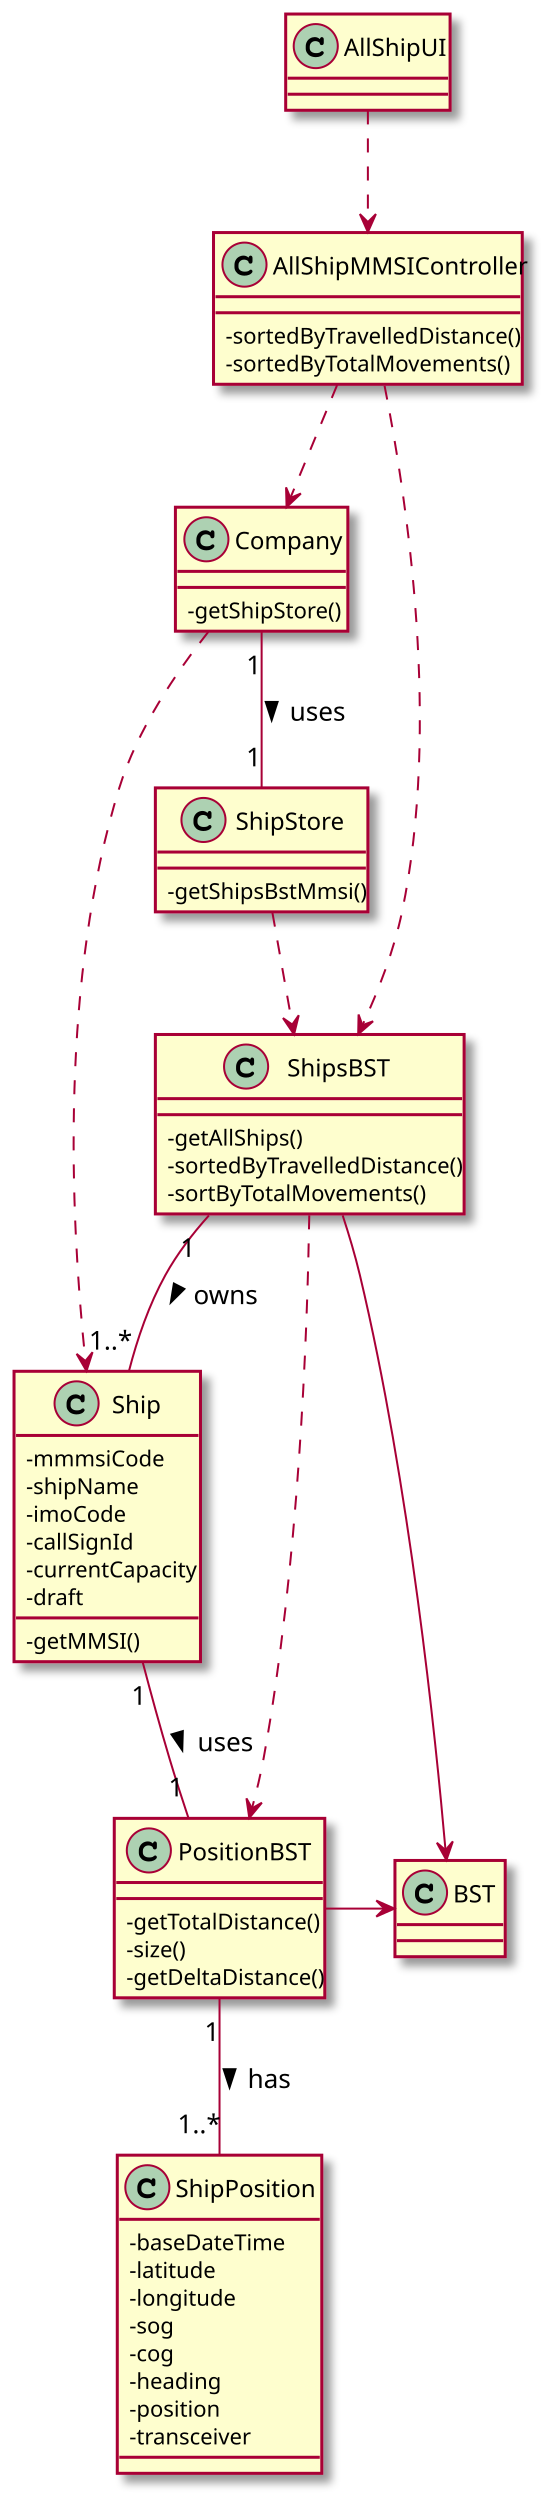
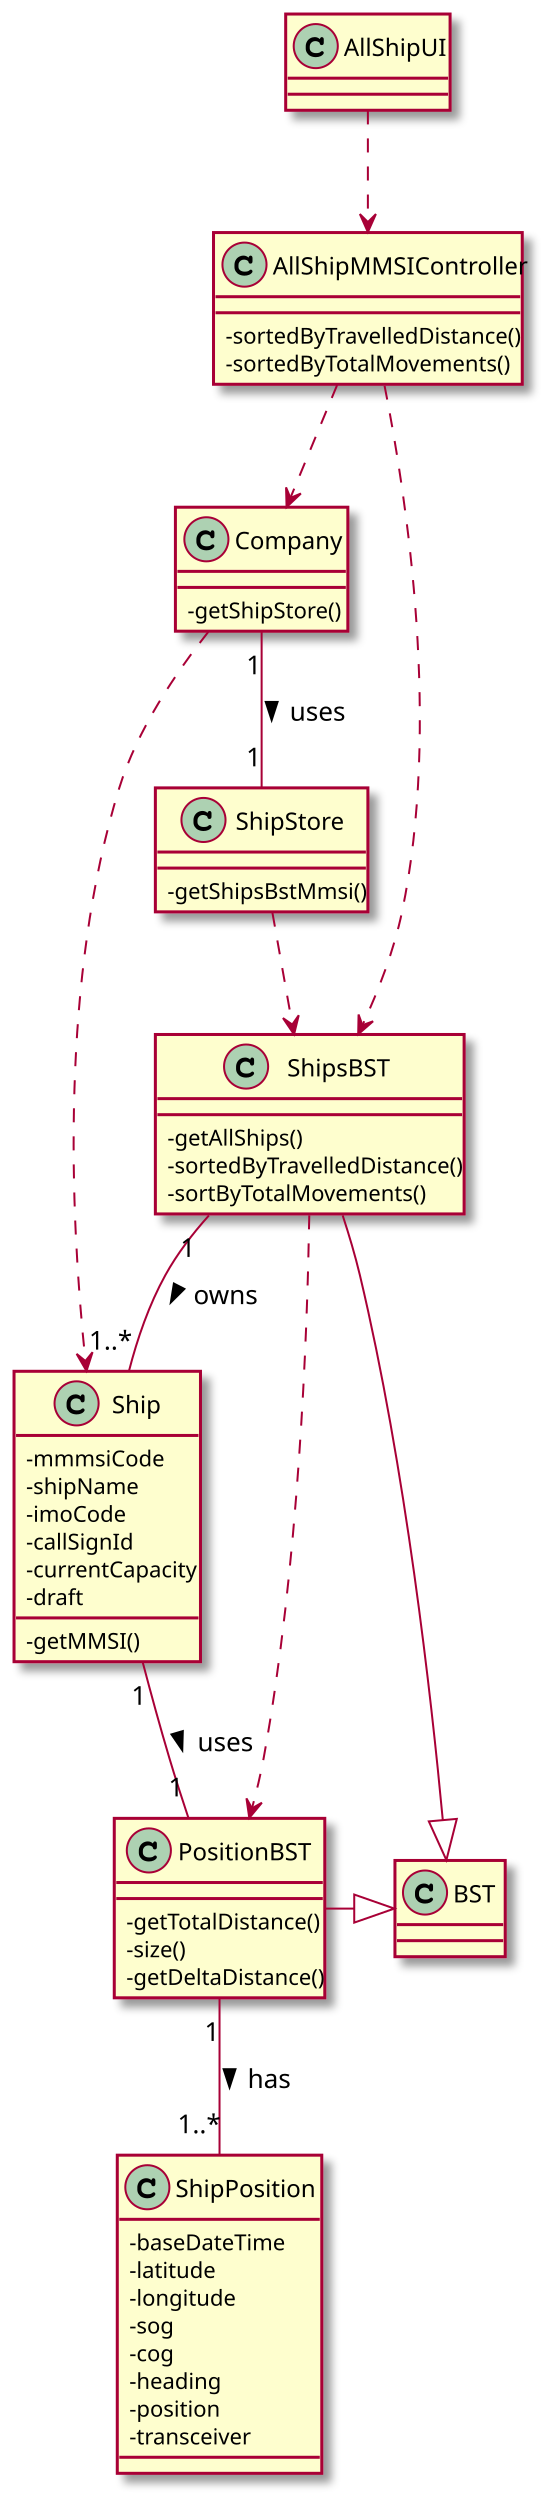
<svg xmlns="http://www.w3.org/2000/svg" contentScriptType="application/ecmascript" contentStyleType="text/css" height="1247px" preserveAspectRatio="none" style="width:274px;height:1247px;background:#FFFFFF;" version="1.1" viewBox="0 0 274 1247" width="274px" zoomAndPan="magnify">
  <defs>
-     <filter height="300%" id="f2p7ax13v3anp" width="300%" x="-1" y="-1">
+     <filter height="300%" id="f1aaicmspzra1x" width="300%" x="-1" y="-1">
      <feGaussianBlur result="blurOut" stdDeviation="2.0" />
      <feColorMatrix in="blurOut" result="blurOut2" type="matrix" values="0 0 0 0 0 0 0 0 0 0 0 0 0 0 0 0 0 0 .4 0" />
      <feOffset dx="4.0" dy="4.0" in="blurOut2" result="blurOut3" />
      <feBlend in="SourceGraphic" in2="blurOut3" mode="normal" />
    </filter>
  </defs>
  <g>
-     <rect codeLine="5" fill="#FEFECE" filter="url(#f2p7ax13v3anp)" height="144.852" id="Ship" style="stroke:#A80036;stroke-width:1.5;" width="93" x="7" y="684" />
+     <rect codeLine="5" fill="#FEFECE" filter="url(#f1aaicmspzra1x)" height="144.852" id="Ship" style="stroke:#A80036;stroke-width:1.5;" width="93" x="7" y="684" />
    <ellipse cx="38.2" cy="700" fill="#ADD1B2" rx="11" ry="11" style="stroke:#A80036;stroke-width:1.0;" />
    <path d="M40.2,696.5 Q40.403,696 40.638,695.75 Q40.872,695.5 41.138,695.5 Q41.606,695.5 41.903,695.781 Q42.2,696.062 42.2,696.719 L42.2,698.281 Q42.2,698.938 41.919,699.219 Q41.638,699.5 41.2,699.5 Q40.809,699.5 40.559,699.328 Q40.309,699.156 40.2,698.703 Q40.153,698.391 39.981,698.219 Q39.669,697.891 39.106,697.703 Q38.544,697.5 37.981,697.5 Q37.278,697.5 36.684,697.781 Q36.106,698.062 35.653,698.688 Q35.2,699.312 35.2,700.172 L35.2,701.094 Q35.2,702.125 36.044,702.812 Q36.888,703.5 38.388,703.5 Q39.278,703.5 39.903,703.297 Q40.263,703.188 40.669,702.828 Q40.934,702.625 41.075,702.562 Q41.216,702.5 41.388,702.5 Q41.716,702.5 41.95,702.766 Q42.2,703.016 42.2,703.375 Q42.2,703.719 41.856,704.125 Q41.356,704.719 40.559,705.047 Q39.513,705.5 38.231,705.5 Q36.731,705.5 35.528,704.906 Q34.559,704.438 33.872,703.422 Q33.2,702.406 33.2,701.203 L33.2,700.109 Q33.2,698.859 33.794,697.766 Q34.403,696.672 35.45,696.094 Q36.513,695.5 37.7,695.5 Q38.419,695.5 39.044,695.75 Q39.669,696 40.2,696.5 Z " fill="#000000" />
    <text fill="#000000" font-family="sans-serif" font-size="12" lengthAdjust="spacing" textLength="25" x="55.8" y="704.91">Ship</text>
    <line style="stroke:#A80036;stroke-width:1.5;" x1="8" x2="99" y1="716" y2="716" />
    <text fill="#000000" font-family="sans-serif" font-size="11" lengthAdjust="spacing" textLength="61" x="13" y="731.419">-mmmsiCode</text>
    <text fill="#000000" font-family="sans-serif" font-size="11" lengthAdjust="spacing" textLength="51" x="13" y="745.255">-shipName</text>
    <text fill="#000000" font-family="sans-serif" font-size="11" lengthAdjust="spacing" textLength="45" x="13" y="759.091">-imoCode</text>
    <text fill="#000000" font-family="sans-serif" font-size="11" lengthAdjust="spacing" textLength="49" x="13" y="772.927">-callSignId</text>
    <text fill="#000000" font-family="sans-serif" font-size="11" lengthAdjust="spacing" textLength="81" x="13" y="786.763">-currentCapacity</text>
    <text fill="#000000" font-family="sans-serif" font-size="11" lengthAdjust="spacing" textLength="27" x="13" y="800.599">-draft</text>
    <line style="stroke:#A80036;stroke-width:1.5;" x1="8" x2="99" y1="807.016" y2="807.016" />
    <text fill="#000000" font-family="sans-serif" font-size="11" lengthAdjust="spacing" textLength="52" x="13" y="822.435">-getMMSI()</text>
-     <rect codeLine="16" fill="#FEFECE" filter="url(#f2p7ax13v3anp)" height="158.688" id="ShipPosition" style="stroke:#A80036;stroke-width:1.5;" width="102" x="58.5" y="1075" />
+     <rect codeLine="16" fill="#FEFECE" filter="url(#f1aaicmspzra1x)" height="158.688" id="ShipPosition" style="stroke:#A80036;stroke-width:1.5;" width="102" x="58.5" y="1075" />
    <ellipse cx="73.5" cy="1091" fill="#ADD1B2" rx="11" ry="11" style="stroke:#A80036;stroke-width:1.0;" />
    <path d="M75.5,1087.5 Q75.703,1087 75.938,1086.75 Q76.172,1086.5 76.438,1086.5 Q76.906,1086.5 77.203,1086.781 Q77.5,1087.062 77.5,1087.719 L77.5,1089.281 Q77.5,1089.938 77.219,1090.219 Q76.938,1090.5 76.5,1090.5 Q76.109,1090.5 75.859,1090.328 Q75.609,1090.156 75.5,1089.703 Q75.453,1089.391 75.281,1089.219 Q74.969,1088.891 74.406,1088.703 Q73.844,1088.5 73.281,1088.5 Q72.578,1088.5 71.984,1088.781 Q71.406,1089.062 70.953,1089.688 Q70.5,1090.312 70.5,1091.172 L70.5,1092.094 Q70.5,1093.125 71.344,1093.812 Q72.188,1094.5 73.688,1094.5 Q74.578,1094.5 75.203,1094.297 Q75.562,1094.188 75.969,1093.828 Q76.234,1093.625 76.375,1093.562 Q76.516,1093.5 76.688,1093.5 Q77.016,1093.5 77.25,1093.766 Q77.5,1094.016 77.5,1094.375 Q77.5,1094.719 77.156,1095.125 Q76.656,1095.719 75.859,1096.047 Q74.812,1096.5 73.531,1096.5 Q72.031,1096.5 70.828,1095.906 Q69.859,1095.438 69.172,1094.422 Q68.5,1093.406 68.5,1092.203 L68.5,1091.109 Q68.5,1089.859 69.094,1088.766 Q69.703,1087.672 70.75,1087.094 Q71.812,1086.5 73,1086.5 Q73.719,1086.5 74.344,1086.75 Q74.969,1087 75.5,1087.5 Z " fill="#000000" />
    <text fill="#000000" font-family="sans-serif" font-size="12" lengthAdjust="spacing" textLength="70" x="87.5" y="1095.91">ShipPosition</text>
    <line style="stroke:#A80036;stroke-width:1.5;" x1="59.5" x2="159.5" y1="1107" y2="1107" />
    <text fill="#000000" font-family="sans-serif" font-size="11" lengthAdjust="spacing" textLength="72" x="64.5" y="1122.419">-baseDateTime</text>
    <text fill="#000000" font-family="sans-serif" font-size="11" lengthAdjust="spacing" textLength="38" x="64.5" y="1136.255">-latitude</text>
    <text fill="#000000" font-family="sans-serif" font-size="11" lengthAdjust="spacing" textLength="47" x="64.5" y="1150.091">-longitude</text>
    <text fill="#000000" font-family="sans-serif" font-size="11" lengthAdjust="spacing" textLength="22" x="64.5" y="1163.927">-sog</text>
    <text fill="#000000" font-family="sans-serif" font-size="11" lengthAdjust="spacing" textLength="22" x="64.5" y="1177.763">-cog</text>
    <text fill="#000000" font-family="sans-serif" font-size="11" lengthAdjust="spacing" textLength="42" x="64.5" y="1191.599">-heading</text>
    <text fill="#000000" font-family="sans-serif" font-size="11" lengthAdjust="spacing" textLength="41" x="64.5" y="1205.435">-position</text>
    <text fill="#000000" font-family="sans-serif" font-size="11" lengthAdjust="spacing" textLength="59" x="64.5" y="1219.271">-transceiver</text>
    <line style="stroke:#A80036;stroke-width:1.5;" x1="59.5" x2="159.5" y1="1225.688" y2="1225.688" />
-     <rect codeLine="27" fill="#FEFECE" filter="url(#f2p7ax13v3anp)" height="61.836" id="ShipStore" style="stroke:#A80036;stroke-width:1.5;" width="106" x="77.5" y="393" />
+     <rect codeLine="27" fill="#FEFECE" filter="url(#f1aaicmspzra1x)" height="61.836" id="ShipStore" style="stroke:#A80036;stroke-width:1.5;" width="106" x="77.5" y="393" />
    <ellipse cx="101.5" cy="409" fill="#ADD1B2" rx="11" ry="11" style="stroke:#A80036;stroke-width:1.0;" />
    <path d="M103.5,405.5 Q103.703,405 103.938,404.75 Q104.172,404.5 104.438,404.5 Q104.906,404.5 105.203,404.781 Q105.5,405.062 105.5,405.719 L105.5,407.281 Q105.5,407.938 105.219,408.219 Q104.938,408.5 104.5,408.5 Q104.109,408.5 103.859,408.328 Q103.609,408.156 103.5,407.703 Q103.453,407.391 103.281,407.219 Q102.969,406.891 102.406,406.703 Q101.844,406.5 101.281,406.5 Q100.578,406.5 99.984,406.781 Q99.406,407.062 98.953,407.688 Q98.5,408.312 98.5,409.172 L98.5,410.094 Q98.5,411.125 99.344,411.812 Q100.188,412.5 101.688,412.5 Q102.578,412.5 103.203,412.297 Q103.562,412.188 103.969,411.828 Q104.234,411.625 104.375,411.562 Q104.516,411.5 104.688,411.5 Q105.016,411.5 105.25,411.766 Q105.5,412.016 105.5,412.375 Q105.5,412.719 105.156,413.125 Q104.656,413.719 103.859,414.047 Q102.812,414.5 101.531,414.5 Q100.031,414.5 98.828,413.906 Q97.859,413.438 97.172,412.422 Q96.5,411.406 96.5,410.203 L96.5,409.109 Q96.5,407.859 97.094,406.766 Q97.703,405.672 98.75,405.094 Q99.812,404.5 101,404.5 Q101.719,404.5 102.344,404.75 Q102.969,405 103.5,405.5 Z " fill="#000000" />
    <text fill="#000000" font-family="sans-serif" font-size="12" lengthAdjust="spacing" textLength="54" x="117.5" y="413.91">ShipStore</text>
    <line style="stroke:#A80036;stroke-width:1.5;" x1="78.5" x2="182.5" y1="425" y2="425" />
    <line style="stroke:#A80036;stroke-width:1.5;" x1="78.5" x2="182.5" y1="433" y2="433" />
    <text fill="#000000" font-family="sans-serif" font-size="11" lengthAdjust="spacing" textLength="94" x="83.5" y="448.419">-getShipsBstMmsi()</text>
-     <rect codeLine="32" fill="#FEFECE" filter="url(#f2p7ax13v3anp)" height="48" id="AllShipUI" style="stroke:#A80036;stroke-width:1.5;" width="82" x="142.5" y="7" />
+     <rect codeLine="32" fill="#FEFECE" filter="url(#f1aaicmspzra1x)" height="48" id="AllShipUI" style="stroke:#A80036;stroke-width:1.5;" width="82" x="142.5" y="7" />
    <ellipse cx="157.5" cy="23" fill="#ADD1B2" rx="11" ry="11" style="stroke:#A80036;stroke-width:1.0;" />
    <path d="M159.5,19.5 Q159.703,19 159.938,18.75 Q160.172,18.5 160.438,18.5 Q160.906,18.5 161.203,18.781 Q161.5,19.062 161.5,19.719 L161.5,21.281 Q161.5,21.938 161.219,22.219 Q160.938,22.5 160.5,22.5 Q160.109,22.5 159.859,22.328 Q159.609,22.156 159.5,21.703 Q159.453,21.391 159.281,21.219 Q158.969,20.891 158.406,20.703 Q157.844,20.5 157.281,20.5 Q156.578,20.5 155.984,20.781 Q155.406,21.062 154.953,21.688 Q154.5,22.312 154.5,23.172 L154.5,24.094 Q154.5,25.125 155.344,25.812 Q156.188,26.5 157.688,26.5 Q158.578,26.5 159.203,26.297 Q159.562,26.188 159.969,25.828 Q160.234,25.625 160.375,25.562 Q160.516,25.5 160.688,25.5 Q161.016,25.5 161.25,25.766 Q161.5,26.016 161.5,26.375 Q161.5,26.719 161.156,27.125 Q160.656,27.719 159.859,28.047 Q158.812,28.5 157.531,28.5 Q156.031,28.5 154.828,27.906 Q153.859,27.438 153.172,26.422 Q152.5,25.406 152.5,24.203 L152.5,23.109 Q152.5,21.859 153.094,20.766 Q153.703,19.672 154.75,19.094 Q155.812,18.5 157,18.5 Q157.719,18.5 158.344,18.75 Q158.969,19 159.5,19.5 Z " fill="#000000" />
    <text fill="#000000" font-family="sans-serif" font-size="12" lengthAdjust="spacing" textLength="50" x="171.5" y="27.91">AllShipUI</text>
    <line style="stroke:#A80036;stroke-width:1.5;" x1="143.5" x2="223.5" y1="39" y2="39" />
    <line style="stroke:#A80036;stroke-width:1.5;" x1="143.5" x2="223.5" y1="47" y2="47" />
-     <rect codeLine="34" fill="#FEFECE" filter="url(#f2p7ax13v3anp)" height="75.672" id="AllShipMMSIController" style="stroke:#A80036;stroke-width:1.5;" width="154" x="106.5" y="116" />
+     <rect codeLine="34" fill="#FEFECE" filter="url(#f1aaicmspzra1x)" height="75.672" id="AllShipMMSIController" style="stroke:#A80036;stroke-width:1.5;" width="154" x="106.5" y="116" />
    <ellipse cx="121.95" cy="132" fill="#ADD1B2" rx="11" ry="11" style="stroke:#A80036;stroke-width:1.0;" />
    <path d="M123.95,128.5 Q124.153,128 124.388,127.75 Q124.622,127.5 124.888,127.5 Q125.356,127.5 125.653,127.781 Q125.95,128.062 125.95,128.719 L125.95,130.281 Q125.95,130.938 125.669,131.219 Q125.388,131.5 124.95,131.5 Q124.559,131.5 124.309,131.328 Q124.059,131.156 123.95,130.703 Q123.903,130.391 123.731,130.219 Q123.419,129.891 122.856,129.703 Q122.294,129.5 121.731,129.5 Q121.028,129.5 120.434,129.781 Q119.856,130.062 119.403,130.688 Q118.95,131.312 118.95,132.172 L118.95,133.094 Q118.95,134.125 119.794,134.812 Q120.638,135.5 122.138,135.5 Q123.028,135.5 123.653,135.297 Q124.013,135.188 124.419,134.828 Q124.684,134.625 124.825,134.562 Q124.966,134.5 125.138,134.5 Q125.466,134.5 125.7,134.766 Q125.95,135.016 125.95,135.375 Q125.95,135.719 125.606,136.125 Q125.106,136.719 124.309,137.047 Q123.263,137.5 121.981,137.5 Q120.481,137.5 119.278,136.906 Q118.309,136.438 117.622,135.422 Q116.95,134.406 116.95,133.203 L116.95,132.109 Q116.95,130.859 117.544,129.766 Q118.153,128.672 119.2,128.094 Q120.263,127.5 121.45,127.5 Q122.169,127.5 122.794,127.75 Q123.419,128 123.95,128.5 Z " fill="#000000" />
    <text fill="#000000" font-family="sans-serif" font-size="12" lengthAdjust="spacing" textLength="121" x="136.05" y="136.91">AllShipMMSIController</text>
    <line style="stroke:#A80036;stroke-width:1.5;" x1="107.5" x2="259.5" y1="148" y2="148" />
    <line style="stroke:#A80036;stroke-width:1.5;" x1="107.5" x2="259.5" y1="156" y2="156" />
    <text fill="#000000" font-family="sans-serif" font-size="11" lengthAdjust="spacing" textLength="142" x="112.5" y="171.419">-sortedByTravelledDistance()</text>
    <text fill="#000000" font-family="sans-serif" font-size="11" lengthAdjust="spacing" textLength="134" x="112.5" y="185.255">-sortedByTotalMovements()</text>
-     <rect codeLine="39" fill="#FEFECE" filter="url(#f2p7ax13v3anp)" height="89.508" id="ShipsBST" style="stroke:#A80036;stroke-width:1.5;" width="154" x="77.5" y="516" />
+     <rect codeLine="39" fill="#FEFECE" filter="url(#f1aaicmspzra1x)" height="89.508" id="ShipsBST" style="stroke:#A80036;stroke-width:1.5;" width="154" x="77.5" y="516" />
    <ellipse cx="122.75" cy="532" fill="#ADD1B2" rx="11" ry="11" style="stroke:#A80036;stroke-width:1.0;" />
    <path d="M124.75,528.5 Q124.953,528 125.188,527.75 Q125.422,527.5 125.688,527.5 Q126.156,527.5 126.453,527.781 Q126.75,528.062 126.75,528.719 L126.75,530.281 Q126.75,530.938 126.469,531.219 Q126.188,531.5 125.75,531.5 Q125.359,531.5 125.109,531.328 Q124.859,531.156 124.75,530.703 Q124.703,530.391 124.531,530.219 Q124.219,529.891 123.656,529.703 Q123.094,529.5 122.531,529.5 Q121.828,529.5 121.234,529.781 Q120.656,530.062 120.203,530.688 Q119.75,531.312 119.75,532.172 L119.75,533.094 Q119.75,534.125 120.594,534.812 Q121.438,535.5 122.938,535.5 Q123.828,535.5 124.453,535.297 Q124.812,535.188 125.219,534.828 Q125.484,534.625 125.625,534.562 Q125.766,534.5 125.938,534.5 Q126.266,534.5 126.5,534.766 Q126.75,535.016 126.75,535.375 Q126.75,535.719 126.406,536.125 Q125.906,536.719 125.109,537.047 Q124.062,537.5 122.781,537.5 Q121.281,537.5 120.078,536.906 Q119.109,536.438 118.422,535.422 Q117.75,534.406 117.75,533.203 L117.75,532.109 Q117.75,530.859 118.344,529.766 Q118.953,528.672 120,528.094 Q121.062,527.5 122.25,527.5 Q122.969,527.5 123.594,527.75 Q124.219,528 124.75,528.5 Z " fill="#000000" />
    <text fill="#000000" font-family="sans-serif" font-size="12" lengthAdjust="spacing" textLength="55" x="143.25" y="536.91">ShipsBST</text>
    <line style="stroke:#A80036;stroke-width:1.5;" x1="78.5" x2="230.5" y1="548" y2="548" />
    <line style="stroke:#A80036;stroke-width:1.5;" x1="78.5" x2="230.5" y1="556" y2="556" />
    <text fill="#000000" font-family="sans-serif" font-size="11" lengthAdjust="spacing" textLength="66" x="83.5" y="571.419">-getAllShips()</text>
    <text fill="#000000" font-family="sans-serif" font-size="11" lengthAdjust="spacing" textLength="142" x="83.5" y="585.255">-sortedByTravelledDistance()</text>
    <text fill="#000000" font-family="sans-serif" font-size="11" lengthAdjust="spacing" textLength="122" x="83.5" y="599.091">-sortByTotalMovements()</text>
-     <rect codeLine="45" fill="#FEFECE" filter="url(#f2p7ax13v3anp)" height="89.508" id="PositionBST" style="stroke:#A80036;stroke-width:1.5;" width="105" x="57" y="907" />
+     <rect codeLine="45" fill="#FEFECE" filter="url(#f1aaicmspzra1x)" height="89.508" id="PositionBST" style="stroke:#A80036;stroke-width:1.5;" width="105" x="57" y="907" />
    <ellipse cx="74.25" cy="923" fill="#ADD1B2" rx="11" ry="11" style="stroke:#A80036;stroke-width:1.0;" />
    <path d="M76.25,919.5 Q76.453,919 76.688,918.75 Q76.922,918.5 77.188,918.5 Q77.656,918.5 77.953,918.781 Q78.25,919.062 78.25,919.719 L78.25,921.281 Q78.25,921.938 77.969,922.219 Q77.688,922.5 77.25,922.5 Q76.859,922.5 76.609,922.328 Q76.359,922.156 76.25,921.703 Q76.203,921.391 76.031,921.219 Q75.719,920.891 75.156,920.703 Q74.594,920.5 74.031,920.5 Q73.328,920.5 72.734,920.781 Q72.156,921.062 71.703,921.688 Q71.25,922.312 71.25,923.172 L71.25,924.094 Q71.25,925.125 72.094,925.812 Q72.938,926.5 74.438,926.5 Q75.328,926.5 75.953,926.297 Q76.312,926.188 76.719,925.828 Q76.984,925.625 77.125,925.562 Q77.266,925.5 77.438,925.5 Q77.766,925.5 78,925.766 Q78.25,926.016 78.25,926.375 Q78.25,926.719 77.906,927.125 Q77.406,927.719 76.609,928.047 Q75.562,928.5 74.281,928.5 Q72.781,928.5 71.578,927.906 Q70.609,927.438 69.922,926.422 Q69.25,925.406 69.25,924.203 L69.25,923.109 Q69.25,921.859 69.844,920.766 Q70.453,919.672 71.5,919.094 Q72.562,918.5 73.75,918.5 Q74.469,918.5 75.094,918.75 Q75.719,919 76.25,919.5 Z " fill="#000000" />
    <text fill="#000000" font-family="sans-serif" font-size="12" lengthAdjust="spacing" textLength="68" x="88.75" y="927.91">PositionBST</text>
    <line style="stroke:#A80036;stroke-width:1.5;" x1="58" x2="161" y1="939" y2="939" />
    <line style="stroke:#A80036;stroke-width:1.5;" x1="58" x2="161" y1="947" y2="947" />
    <text fill="#000000" font-family="sans-serif" font-size="11" lengthAdjust="spacing" textLength="92" x="63" y="962.419">-getTotalDistance()</text>
    <text fill="#000000" font-family="sans-serif" font-size="11" lengthAdjust="spacing" textLength="32" x="63" y="976.255">-size()</text>
    <text fill="#000000" font-family="sans-serif" font-size="11" lengthAdjust="spacing" textLength="93" x="63" y="990.091">-getDeltaDistance()</text>
-     <rect codeLine="50" fill="#FEFECE" filter="url(#f2p7ax13v3anp)" height="61.836" id="Company" style="stroke:#A80036;stroke-width:1.5;" width="86" x="87.5" y="253" />
+     <rect codeLine="50" fill="#FEFECE" filter="url(#f1aaicmspzra1x)" height="61.836" id="Company" style="stroke:#A80036;stroke-width:1.5;" width="86" x="87.5" y="253" />
    <ellipse cx="102.95" cy="269" fill="#ADD1B2" rx="11" ry="11" style="stroke:#A80036;stroke-width:1.0;" />
    <path d="M104.95,265.5 Q105.153,265 105.388,264.75 Q105.622,264.5 105.888,264.5 Q106.356,264.5 106.653,264.781 Q106.95,265.062 106.95,265.719 L106.95,267.281 Q106.95,267.938 106.669,268.219 Q106.388,268.5 105.95,268.5 Q105.559,268.5 105.309,268.328 Q105.059,268.156 104.95,267.703 Q104.903,267.391 104.731,267.219 Q104.419,266.891 103.856,266.703 Q103.294,266.5 102.731,266.5 Q102.028,266.5 101.434,266.781 Q100.856,267.062 100.403,267.688 Q99.95,268.312 99.95,269.172 L99.95,270.094 Q99.95,271.125 100.794,271.812 Q101.638,272.5 103.138,272.5 Q104.028,272.5 104.653,272.297 Q105.013,272.188 105.419,271.828 Q105.684,271.625 105.825,271.562 Q105.966,271.5 106.138,271.5 Q106.466,271.5 106.7,271.766 Q106.95,272.016 106.95,272.375 Q106.95,272.719 106.606,273.125 Q106.106,273.719 105.309,274.047 Q104.263,274.5 102.981,274.5 Q101.481,274.5 100.278,273.906 Q99.309,273.438 98.622,272.422 Q97.95,271.406 97.95,270.203 L97.95,269.109 Q97.95,267.859 98.544,266.766 Q99.153,265.672 100.2,265.094 Q101.263,264.5 102.45,264.5 Q103.169,264.5 103.794,264.75 Q104.419,265 104.95,265.5 Z " fill="#000000" />
    <text fill="#000000" font-family="sans-serif" font-size="12" lengthAdjust="spacing" textLength="53" x="117.05" y="273.91">Company</text>
    <line style="stroke:#A80036;stroke-width:1.5;" x1="88.5" x2="172.5" y1="285" y2="285" />
    <line style="stroke:#A80036;stroke-width:1.5;" x1="88.5" x2="172.5" y1="293" y2="293" />
    <text fill="#000000" font-family="sans-serif" font-size="11" lengthAdjust="spacing" textLength="74" x="93.5" y="308.419">-getShipStore()</text>
-     <rect codeLine="54" fill="#FEFECE" filter="url(#f2p7ax13v3anp)" height="48" id="BST" style="stroke:#A80036;stroke-width:1.5;" width="55" x="197" y="928" />
+     <rect codeLine="54" fill="#FEFECE" filter="url(#f1aaicmspzra1x)" height="48" id="BST" style="stroke:#A80036;stroke-width:1.5;" width="55" x="197" y="928" />
    <ellipse cx="212" cy="944" fill="#ADD1B2" rx="11" ry="11" style="stroke:#A80036;stroke-width:1.0;" />
    <path d="M214,940.5 Q214.203,940 214.438,939.75 Q214.672,939.5 214.938,939.5 Q215.406,939.5 215.703,939.781 Q216,940.062 216,940.719 L216,942.281 Q216,942.938 215.719,943.219 Q215.438,943.5 215,943.5 Q214.609,943.5 214.359,943.328 Q214.109,943.156 214,942.703 Q213.953,942.391 213.781,942.219 Q213.469,941.891 212.906,941.703 Q212.344,941.5 211.781,941.5 Q211.078,941.5 210.484,941.781 Q209.906,942.062 209.453,942.688 Q209,943.312 209,944.172 L209,945.094 Q209,946.125 209.844,946.812 Q210.688,947.5 212.188,947.5 Q213.078,947.5 213.703,947.297 Q214.062,947.188 214.469,946.828 Q214.734,946.625 214.875,946.562 Q215.016,946.5 215.188,946.5 Q215.516,946.5 215.75,946.766 Q216,947.016 216,947.375 Q216,947.719 215.656,948.125 Q215.156,948.719 214.359,949.047 Q213.312,949.5 212.031,949.5 Q210.531,949.5 209.328,948.906 Q208.359,948.438 207.672,947.422 Q207,946.406 207,945.203 L207,944.109 Q207,942.859 207.594,941.766 Q208.203,940.672 209.25,940.094 Q210.312,939.5 211.5,939.5 Q212.219,939.5 212.844,939.75 Q213.469,940 214,940.5 Z " fill="#000000" />
    <text fill="#000000" font-family="sans-serif" font-size="12" lengthAdjust="spacing" textLength="23" x="226" y="948.91">BST</text>
    <line style="stroke:#A80036;stroke-width:1.5;" x1="198" x2="251" y1="960" y2="960" />
    <line style="stroke:#A80036;stroke-width:1.5;" x1="198" x2="251" y1="968" y2="968" />
    <path codeLine="57" d="M130.5,315.28 C130.5,338.29 130.5,369.79 130.5,392.79 " fill="none" id="Company-ShipStore" style="stroke:#A80036;stroke-width:1.0;" />
    <polygon fill="#000000" points="135.5,359.176,138.439,350.131,132.561,350.131,135.5,359.176" style="stroke:#000000;stroke-width:1.0;" />
    <text fill="#000000" font-family="sans-serif" font-size="13" lengthAdjust="spacing" textLength="28" x="144.5" y="359.495">uses</text>
    <text fill="#000000" font-family="sans-serif" font-size="13" lengthAdjust="spacing" textLength="7" x="122.833" y="336.312">1</text>
    <text fill="#000000" font-family="sans-serif" font-size="13" lengthAdjust="spacing" textLength="7" x="122.778" y="382.251">1</text>
    <path codeLine="58" d="M135.89,455.3 C138.79,471.64 142.45,492.22 145.75,510.79 " fill="none" id="ShipStore-to-ShipsBST" style="stroke:#A80036;stroke-width:1.0;stroke-dasharray:7.0,7.0;" />
    <polygon fill="#A80036" points="146.67,515.97,149.015,506.404,145.786,511.049,141.141,507.819,146.67,515.97" style="stroke:#A80036;stroke-width:1.0;" />
    <path codeLine="59" d="M104.21,606.26 C96.01,615.41 88.31,625.49 82.5,636 C74.39,650.67 68.53,667.58 64.3,683.97 " fill="none" id="ShipsBST-Ship" style="stroke:#A80036;stroke-width:1.0;" />
    <polygon fill="#000000" points="85.216,649.624,91.962,642.92,86.734,640.235,85.216,649.624" style="stroke:#000000;stroke-width:1.0;" />
    <text fill="#000000" font-family="sans-serif" font-size="13" lengthAdjust="spacing" textLength="30" x="96.5" y="650.495">owns</text>
    <text fill="#000000" font-family="sans-serif" font-size="13" lengthAdjust="spacing" textLength="7" x="89.982" y="626.969">1</text>
    <text fill="#000000" font-family="sans-serif" font-size="13" lengthAdjust="spacing" textLength="20" x="44.383" y="673.186">1..*</text>
    <path codeLine="60" d="M183.5,55.04 C183.5,70.71 183.5,91.91 183.5,110.58 " fill="none" id="AllShipUI-to-AllShipMMSIController" style="stroke:#A80036;stroke-width:1.0;stroke-dasharray:7.0,7.0;" />
    <polygon fill="#A80036" points="183.5,115.77,187.5,106.77,183.5,110.77,179.5,106.77,183.5,115.77" style="stroke:#A80036;stroke-width:1.0;" />
    <path codeLine="61" d="M191.82,192.42 C203.16,249.65 219.96,362.07 200.5,455 C196.51,474.05 188.85,493.87 180.92,511.09 " fill="none" id="AllShipMMSIController-to-ShipsBST" style="stroke:#A80036;stroke-width:1.0;stroke-dasharray:7.0,7.0;" />
    <polygon fill="#A80036" points="178.67,515.88,186.102,509.417,180.785,511.349,178.853,506.033,178.67,515.88" style="stroke:#A80036;stroke-width:1.0;" />
    <path codeLine="62" d="M168.17,192.02 C160.85,209.71 152.13,230.75 144.93,248.14 " fill="none" id="AllShipMMSIController-to-Company" style="stroke:#A80036;stroke-width:1.0;stroke-dasharray:7.0,7.0;" />
    <polygon fill="#A80036" points="142.94,252.95,150.083,246.17,144.856,248.332,142.694,243.104,142.94,252.95" style="stroke:#A80036;stroke-width:1.0;" />
-     <path codeLine="64" d="M170.92,606.22 C174.1,615.94 177.17,626.24 179.5,636 C204.3,740.12 217.34,867.07 222.21,922.65 " fill="none" id="ShipsBST-to-BST" style="stroke:#A80036;stroke-width:1.0;" />
-     <polygon fill="#A80036" points="222.66,927.8,225.875,918.49,222.232,922.818,217.904,919.176,222.66,927.8" style="stroke:#A80036;stroke-width:1.0;" />
+     <path codeLine="64" d="M170.92,606.22 C174.1,615.94 177.17,626.24 179.5,636 C202.3,731.72 215.16,846.74 220.87,907.86 " fill="none" id="ShipsBST-to-BST" style="stroke:#A80036;stroke-width:1.0;" />
+     <polygon fill="none" points="227.85,907.26,222.66,927.8,213.9,908.51,227.85,907.26" style="stroke:#A80036;stroke-width:1.0;" />
    <path codeLine="65" d="M154.27,606.2 C153.27,667.49 148.96,781.53 131.5,877 C130.02,885.08 127.99,893.53 125.76,901.71 " fill="none" id="ShipsBST-to-PositionBST" style="stroke:#A80036;stroke-width:1.0;stroke-dasharray:7.0,7.0;" />
    <polygon fill="#A80036" points="124.34,906.77,130.632,899.193,125.697,901.958,122.932,897.022,124.34,906.77" style="stroke:#A80036;stroke-width:1.0;" />
-     <path codeLine="67" d="M162.06,952 C171.89,952 181.72,952 191.55,952 " fill="none" id="PositionBST-to-BST" style="stroke:#A80036;stroke-width:1.0;" />
-     <polygon fill="#A80036" points="196.69,952,187.69,948,191.69,952,187.69,956,196.69,952" style="stroke:#A80036;stroke-width:1.0;" />
+     <path codeLine="67" d="M162.06,952 C166.93,952 171.8,952 176.67,952 " fill="none" id="PositionBST-to-BST" style="stroke:#A80036;stroke-width:1.0;" />
+     <polygon fill="none" points="176.69,945,196.69,952,176.69,959,176.69,945" style="stroke:#A80036;stroke-width:1.0;" />
    <path codeLine="68" d="M103.89,315.17 C87.68,335.6 68.42,364.05 59.5,393 C30.21,488.01 34.78,603.78 42.58,678.53 " fill="none" id="Company-to-Ship" style="stroke:#A80036;stroke-width:1.0;stroke-dasharray:7.0,7.0;" />
    <polygon fill="#A80036" points="43.14,683.84,46.166,674.467,42.611,678.868,38.211,675.313,43.14,683.84" style="stroke:#A80036;stroke-width:1.0;" />
    <path codeLine="69" d="M109.5,997 C109.5,1019.82 109.5,1048.4 109.5,1074.87 " fill="none" id="PositionBST-ShipPosition" style="stroke:#A80036;stroke-width:1.0;" />
    <polygon fill="#000000" points="114.5,1041.176,117.439,1032.131,111.561,1032.131,114.5,1041.176" style="stroke:#000000;stroke-width:1.0;" />
    <text fill="#000000" font-family="sans-serif" font-size="13" lengthAdjust="spacing" textLength="21" x="123.5" y="1041.495">has</text>
    <text fill="#000000" font-family="sans-serif" font-size="13" lengthAdjust="spacing" textLength="7" x="102.008" y="1018.008">1</text>
    <text fill="#000000" font-family="sans-serif" font-size="13" lengthAdjust="spacing" textLength="20" x="88.547" y="1064.044">1..*</text>
    <path codeLine="70" d="M71.19,829.14 C75.34,844.96 79.91,861.6 84.5,877 C87.41,886.75 90.76,897.13 94.04,906.95 " fill="none" id="Ship-PositionBST" style="stroke:#A80036;stroke-width:1.0;" />
    <polygon fill="#000000" points="90.909,872.973,91.18,863.466,85.54,865.123,90.909,872.973" style="stroke:#000000;stroke-width:1.0;" />
    <text fill="#000000" font-family="sans-serif" font-size="13" lengthAdjust="spacing" textLength="28" x="98.5" y="873.495">uses</text>
    <text fill="#000000" font-family="sans-serif" font-size="13" lengthAdjust="spacing" textLength="7" x="65.543" y="850.345">1</text>
    <text fill="#000000" font-family="sans-serif" font-size="13" lengthAdjust="spacing" textLength="7" x="84.018" y="896.058">1</text>
  </g>
</svg>
